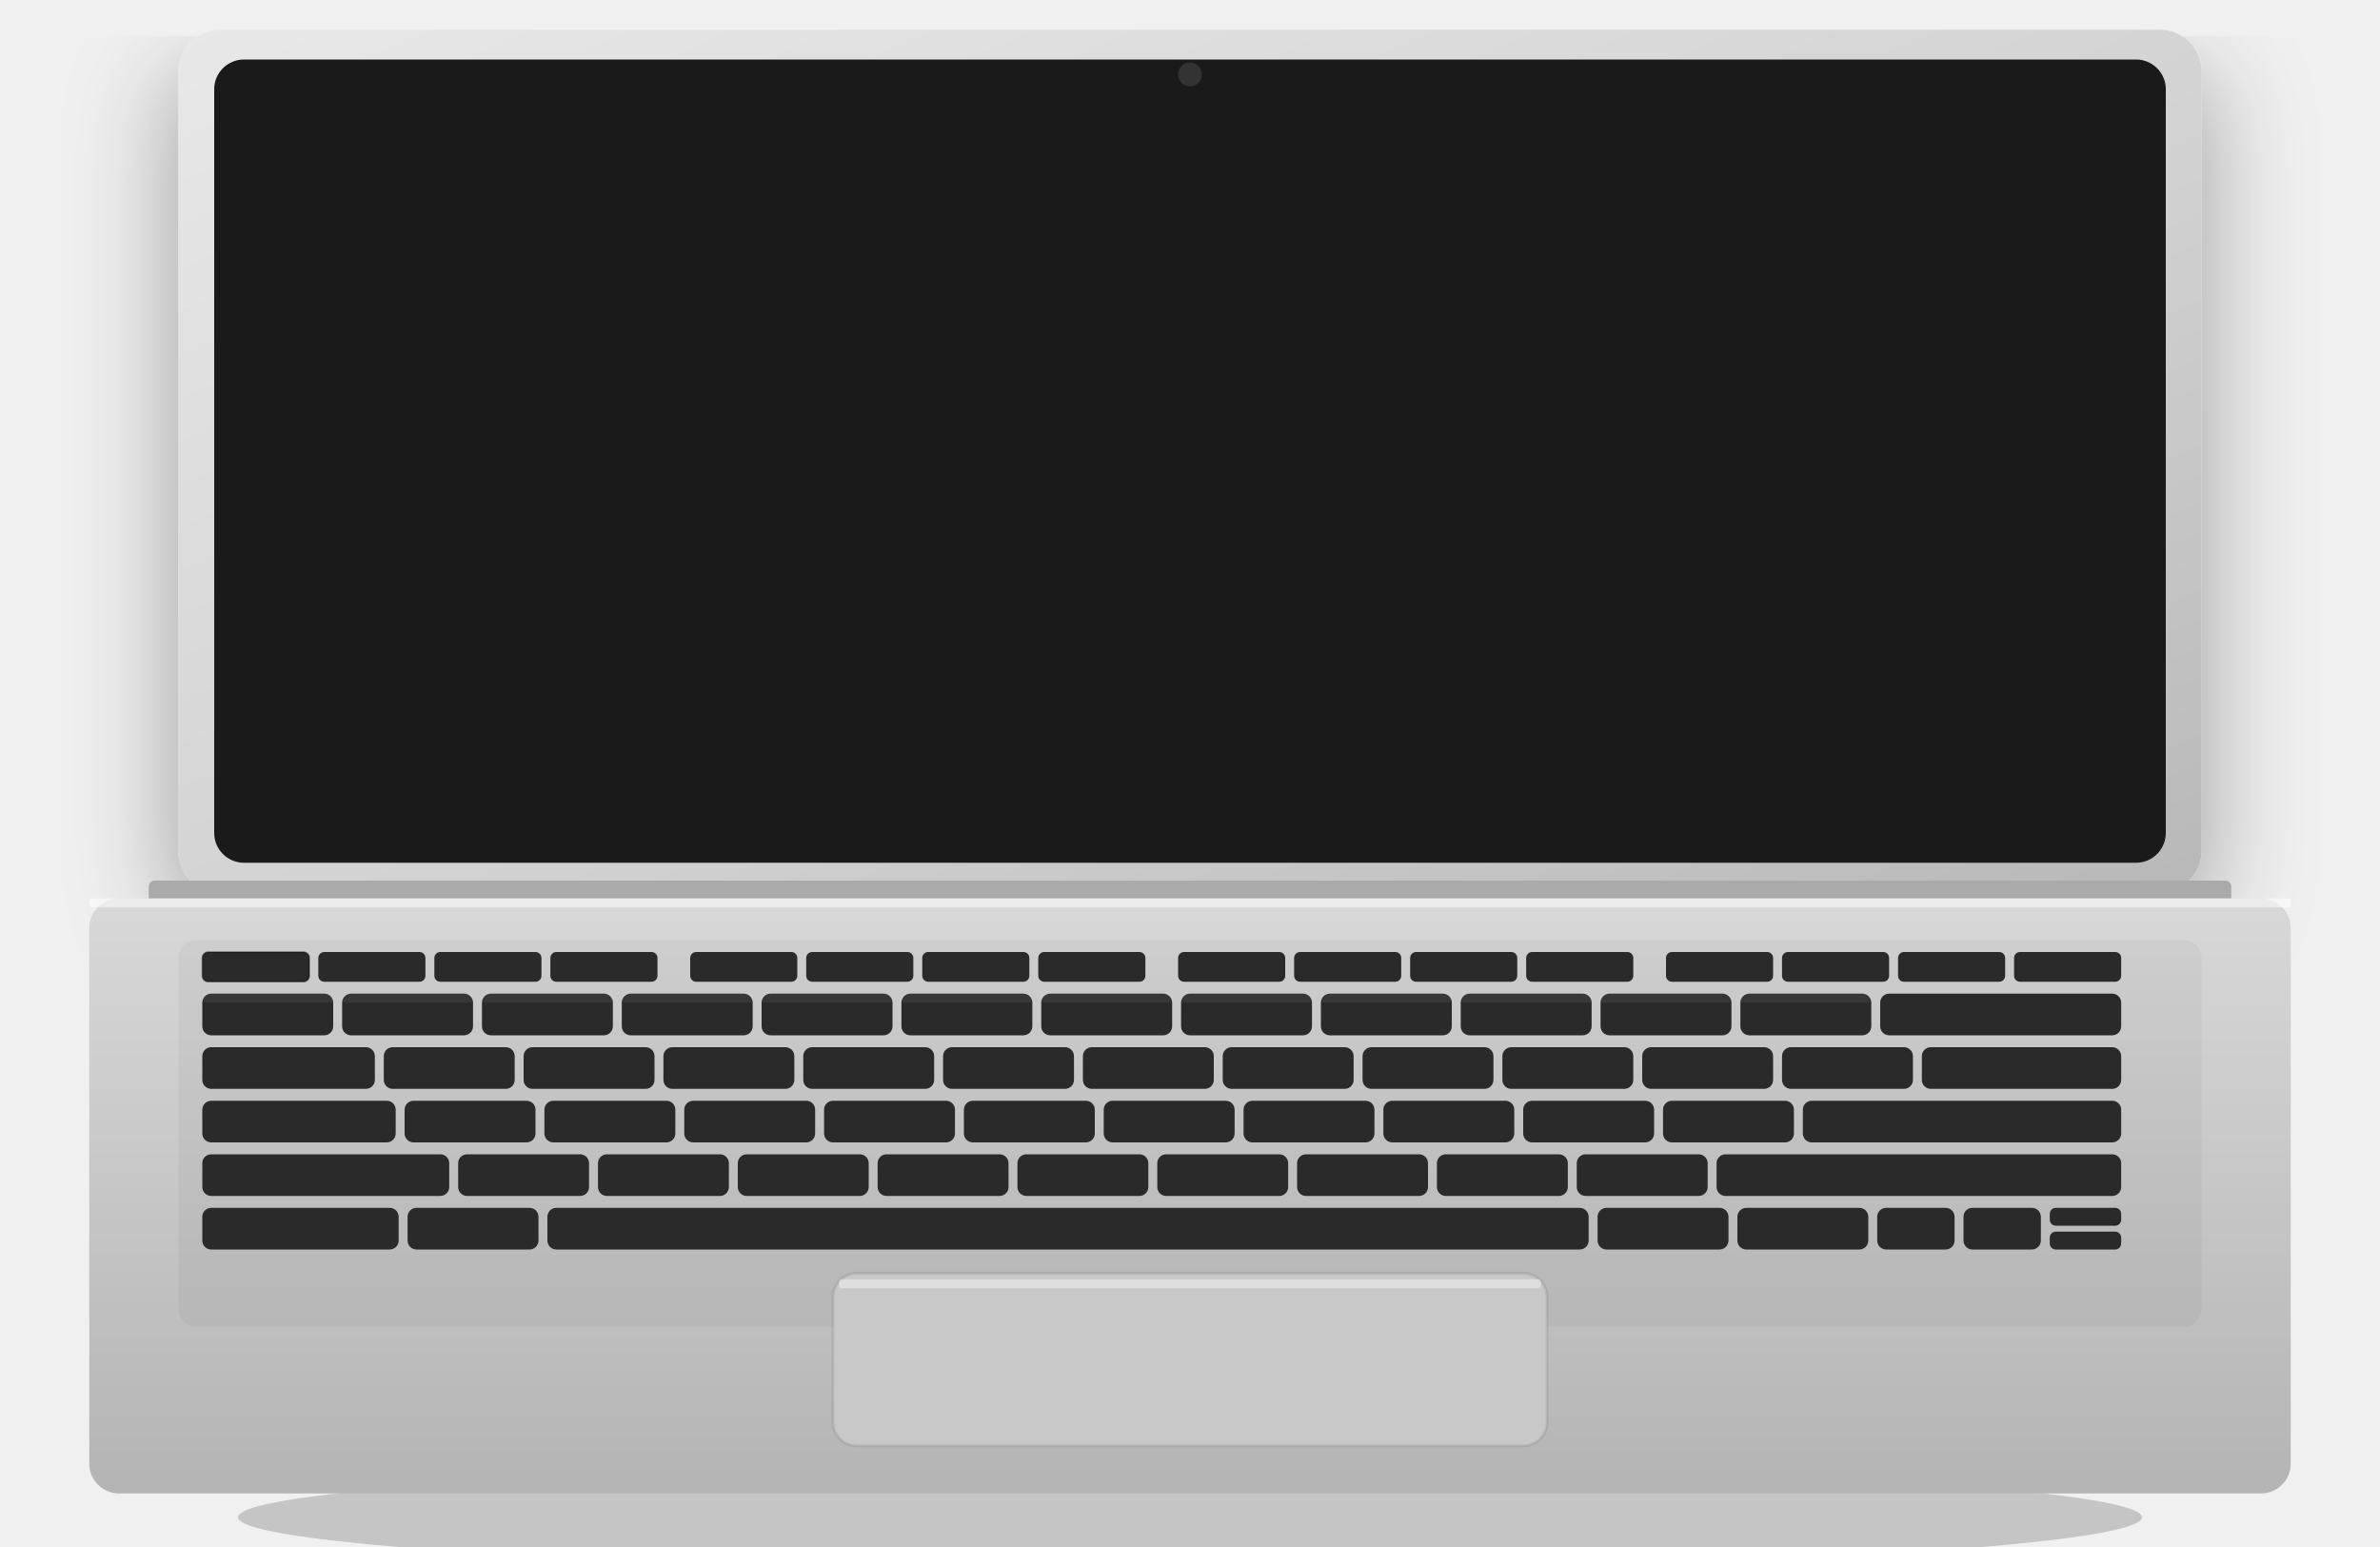
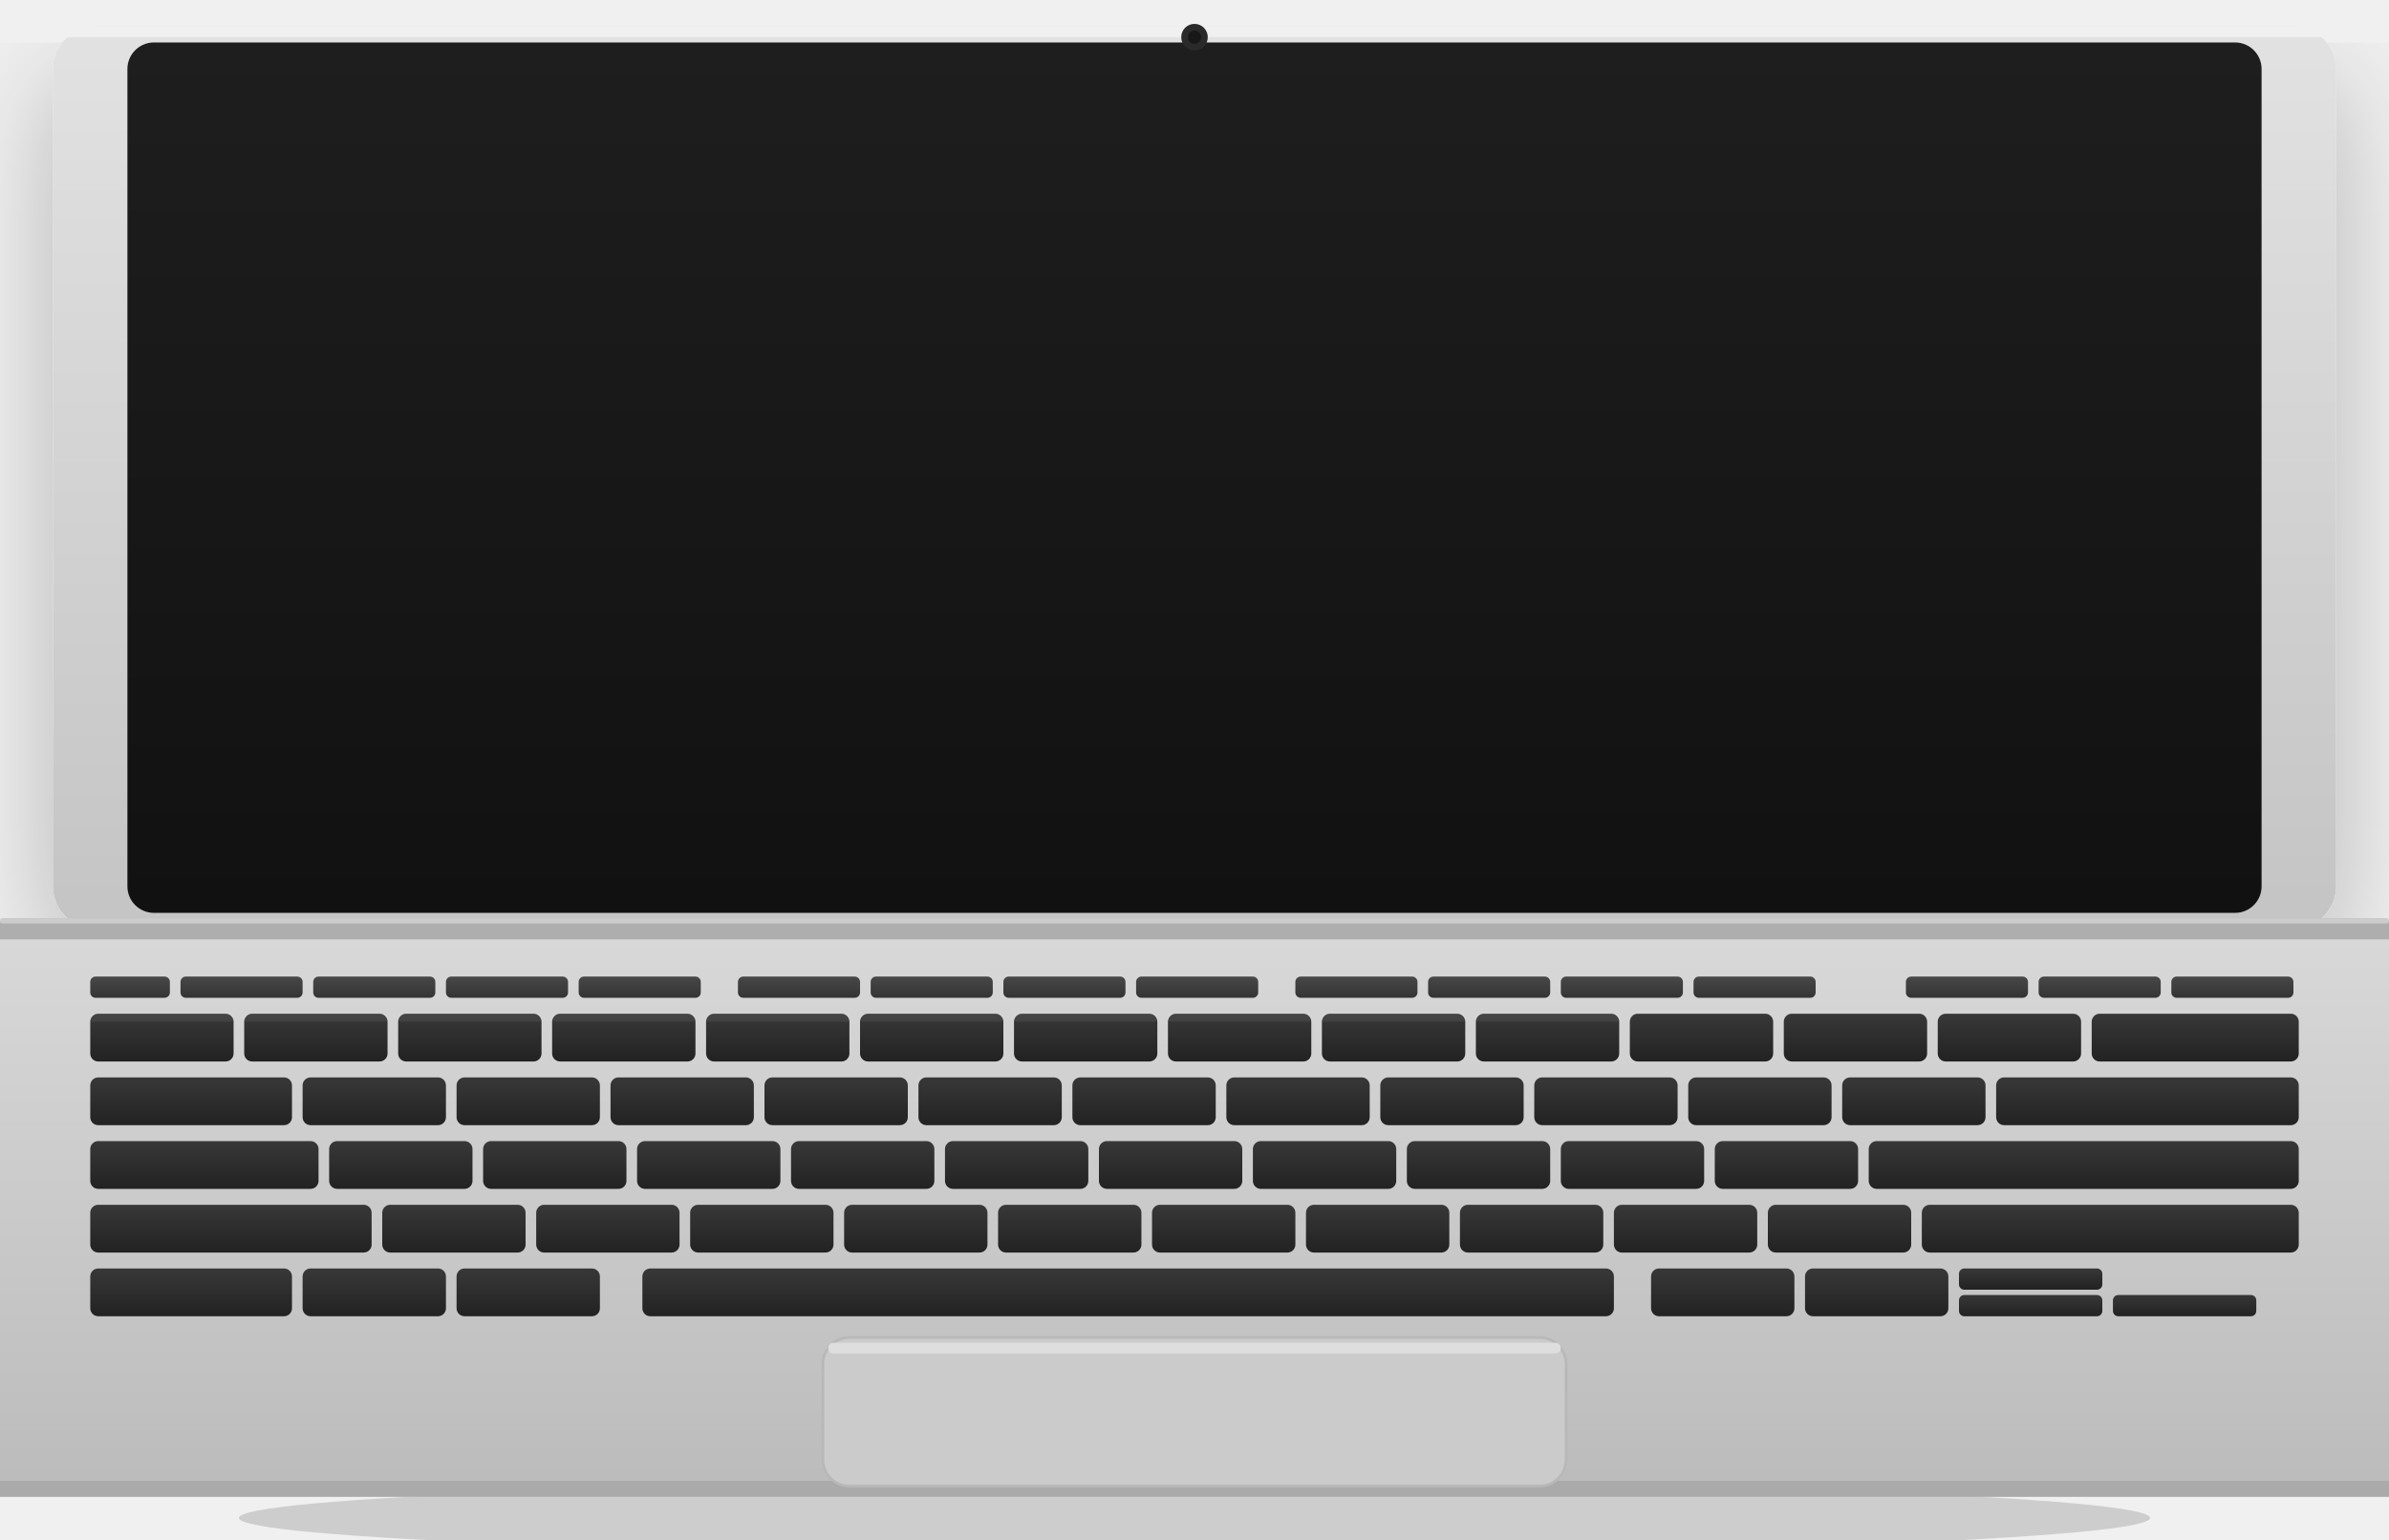
- <svg xmlns="http://www.w3.org/2000/svg" viewBox="0 0 800 520">
+ <svg xmlns="http://www.w3.org/2000/svg" viewBox="0 0 900 580" fill="none">
  <defs>
-     <linearGradient id="lid" x1="0%" y1="0%" x2="100%" y2="100%">
-       <stop offset="0%" stop-color="#e8e8e8" />
-       <stop offset="60%" stop-color="#d0d0d0" />
-       <stop offset="100%" stop-color="#b8b8b8" />
+     <linearGradient id="bdy" x1="0" y1="0" x2="0" y2="1">
+       <stop offset="0%" stop-color="#E2E2E2" />
+       <stop offset="100%" stop-color="#C4C4C4" />
    </linearGradient>
-     <linearGradient id="base" x1="0%" y1="0%" x2="0%" y2="100%">
-       <stop offset="0%" stop-color="#d8d8d8" />
-       <stop offset="100%" stop-color="#b4b4b4" />
+     <linearGradient id="bdy2" x1="0" y1="0" x2="0" y2="1">
+       <stop offset="0%" stop-color="#D8D8D8" />
+       <stop offset="100%" stop-color="#BBBBBB" />
    </linearGradient>
-     <linearGradient id="scr" x1="0%" y1="0%" x2="0%" y2="100%">
-       <stop offset="0%" stop-color="#1a1a2e" />
-       <stop offset="100%" stop-color="#0f0f1a" />
+     <linearGradient id="bezel" x1="0" y1="0" x2="0" y2="1">
+       <stop offset="0%" stop-color="#1E1E1E" />
+       <stop offset="100%" stop-color="#111111" />
    </linearGradient>
-     <filter id="sh">
-       <feDropShadow dx="0" dy="12" stdDeviation="18" flood-color="rgba(0,0,0,0.35)" />
+     <linearGradient id="key" x1="0" y1="0" x2="0" y2="1">
+       <stop offset="0%" stop-color="#383838" />
+       <stop offset="100%" stop-color="#222222" />
+     </linearGradient>
+     <filter id="dropshadow" x="-10%" y="-5%" width="120%" height="130%">
+       <feDropShadow dx="0" dy="16" stdDeviation="24" flood-color="#00000040" />
    </filter>
+     <clipPath id="screen-clip">
+       <rect x="62" y="22" width="776" height="310" rx="5" />
+     </clipPath>
  </defs>
-   <ellipse cx="400" cy="510" rx="320" ry="18" fill="rgba(0,0,0,0.18)" />
-   <rect x="60" y="10" width="680" height="290" rx="14" ry="14" fill="url(#lid)" filter="url(#sh)" />
-   <rect x="72" y="20" width="656" height="270" rx="10" ry="10" fill="#1a1a1a" />
-   <rect x="85" y="30" width="630" height="250" rx="6" ry="6" fill="white" opacity="0" />
-   <circle cx="400" cy="25" r="4" fill="#333" />
-   <rect x="50" y="296" width="700" height="8" rx="2" fill="#aaa" />
-   <rect x="30" y="302" width="740" height="200" rx="10" ry="10" fill="url(#base)" />
-   <rect x="30" y="302" width="740" height="3" rx="1" fill="rgba(255,255,255,0.5)" />
-   <rect x="60" y="316" width="680" height="130" rx="6" fill="rgba(0,0,0,0.04)" />
-   <g fill="#2a2a2a">
-     <rect x="68" y="320" width="36" height="10" rx="2" />
-     <rect x="107" y="320" width="36" height="10" rx="2" />
-     <rect x="146" y="320" width="36" height="10" rx="2" />
-     <rect x="185" y="320" width="36" height="10" rx="2" />
-     <rect x="232" y="320" width="36" height="10" rx="2" />
-     <rect x="271" y="320" width="36" height="10" rx="2" />
-     <rect x="310" y="320" width="36" height="10" rx="2" />
-     <rect x="349" y="320" width="36" height="10" rx="2" />
-     <rect x="396" y="320" width="36" height="10" rx="2" />
-     <rect x="435" y="320" width="36" height="10" rx="2" />
-     <rect x="474" y="320" width="36" height="10" rx="2" />
-     <rect x="513" y="320" width="36" height="10" rx="2" />
-     <rect x="560" y="320" width="36" height="10" rx="2" />
-     <rect x="599" y="320" width="36" height="10" rx="2" />
-     <rect x="638" y="320" width="36" height="10" rx="2" />
-     <rect x="677" y="320" width="36" height="10" rx="2" />
-     <rect x="68" y="334" width="44" height="14" rx="3" />
-     <rect x="115" y="334" width="44" height="14" rx="3" />
-     <rect x="162" y="334" width="44" height="14" rx="3" />
-     <rect x="209" y="334" width="44" height="14" rx="3" />
-     <rect x="256" y="334" width="44" height="14" rx="3" />
-     <rect x="303" y="334" width="44" height="14" rx="3" />
-     <rect x="350" y="334" width="44" height="14" rx="3" />
-     <rect x="397" y="334" width="44" height="14" rx="3" />
-     <rect x="444" y="334" width="44" height="14" rx="3" />
-     <rect x="491" y="334" width="44" height="14" rx="3" />
-     <rect x="538" y="334" width="44" height="14" rx="3" />
-     <rect x="585" y="334" width="44" height="14" rx="3" />
-     <rect x="632" y="334" width="81" height="14" rx="3" />
-     <rect x="68" y="352" width="58" height="14" rx="3" />
-     <rect x="129" y="352" width="44" height="14" rx="3" />
-     <rect x="176" y="352" width="44" height="14" rx="3" />
-     <rect x="223" y="352" width="44" height="14" rx="3" />
-     <rect x="270" y="352" width="44" height="14" rx="3" />
-     <rect x="317" y="352" width="44" height="14" rx="3" />
-     <rect x="364" y="352" width="44" height="14" rx="3" />
-     <rect x="411" y="352" width="44" height="14" rx="3" />
-     <rect x="458" y="352" width="44" height="14" rx="3" />
-     <rect x="505" y="352" width="44" height="14" rx="3" />
-     <rect x="552" y="352" width="44" height="14" rx="3" />
-     <rect x="599" y="352" width="44" height="14" rx="3" />
-     <rect x="646" y="352" width="67" height="14" rx="3" />
-     <rect x="68" y="370" width="65" height="14" rx="3" />
-     <rect x="136" y="370" width="44" height="14" rx="3" />
-     <rect x="183" y="370" width="44" height="14" rx="3" />
-     <rect x="230" y="370" width="44" height="14" rx="3" />
-     <rect x="277" y="370" width="44" height="14" rx="3" />
-     <rect x="324" y="370" width="44" height="14" rx="3" />
-     <rect x="371" y="370" width="44" height="14" rx="3" />
-     <rect x="418" y="370" width="44" height="14" rx="3" />
-     <rect x="465" y="370" width="44" height="14" rx="3" />
-     <rect x="512" y="370" width="44" height="14" rx="3" />
-     <rect x="559" y="370" width="44" height="14" rx="3" />
-     <rect x="606" y="370" width="107" height="14" rx="3" />
-     <rect x="68" y="388" width="83" height="14" rx="3" />
-     <rect x="154" y="388" width="44" height="14" rx="3" />
-     <rect x="201" y="388" width="44" height="14" rx="3" />
-     <rect x="248" y="388" width="44" height="14" rx="3" />
-     <rect x="295" y="388" width="44" height="14" rx="3" />
-     <rect x="342" y="388" width="44" height="14" rx="3" />
-     <rect x="389" y="388" width="44" height="14" rx="3" />
-     <rect x="436" y="388" width="44" height="14" rx="3" />
-     <rect x="483" y="388" width="44" height="14" rx="3" />
-     <rect x="530" y="388" width="44" height="14" rx="3" />
-     <rect x="577" y="388" width="136" height="14" rx="3" />
-     <rect x="68" y="406" width="66" height="14" rx="3" />
-     <rect x="137" y="406" width="44" height="14" rx="3" />
-     <rect x="184" y="406" width="350" height="14" rx="3" />
-     <rect x="537" y="406" width="44" height="14" rx="3" />
-     <rect x="584" y="406" width="44" height="14" rx="3" />
-     <rect x="631" y="406" width="26" height="14" rx="3" />
-     <rect x="660" y="406" width="26" height="14" rx="3" />
-     <rect x="689" y="406" width="24" height="6" rx="2" />
-     <rect x="689" y="414" width="24" height="6" rx="2" />
-     <rect x="68" y="320" width="36" height="10" rx="2" fill="none" stroke="rgba(0,0,0,0.4)" stroke-width="0.5" />
+   <ellipse cx="450" cy="572" rx="360" ry="14" fill="#00000025" />
+   <rect x="20" y="10" width="860" height="340" rx="16" fill="url(#bdy)" filter="url(#dropshadow)" />
+   <rect x="20" y="10" width="860" height="4" rx="2" fill="#F0F0F0" />
+   <rect x="48" y="16" width="804" height="328" rx="10" fill="url(#bezel)" />
+   <rect x="62" y="22" width="776" height="310" rx="5" fill="white" opacity="0" />
+   <circle cx="450" cy="14" r="5" fill="#2A2A2A" />
+   <circle cx="450" cy="14" r="2.5" fill="#181818" />
+   <rect x="0" y="346" width="900" height="10" rx="2" fill="#AEAEAE" />
+   <rect x="0" y="346" width="900" height="2" rx="1" fill="#CCCCCC" />
+   <rect x="0" y="354" width="900" height="210" rx="0 0 14 14" fill="url(#bdy2)" />
+   <rect x="0" y="558" width="900" height="6" rx="0 0 14 14" fill="#AAAAAA" />
+   <g fill="url(#key)" opacity="0.9">
+     <rect x="34" y="368" width="30" height="8" rx="2" />
+     <rect x="68" y="368" width="46" height="8" rx="2" />
+     <rect x="118" y="368" width="46" height="8" rx="2" />
+     <rect x="168" y="368" width="46" height="8" rx="2" />
+     <rect x="218" y="368" width="46" height="8" rx="2" />
+     <rect x="278" y="368" width="46" height="8" rx="2" />
+     <rect x="328" y="368" width="46" height="8" rx="2" />
+     <rect x="378" y="368" width="46" height="8" rx="2" />
+     <rect x="428" y="368" width="46" height="8" rx="2" />
+     <rect x="488" y="368" width="46" height="8" rx="2" />
+     <rect x="538" y="368" width="46" height="8" rx="2" />
+     <rect x="588" y="368" width="46" height="8" rx="2" />
+     <rect x="638" y="368" width="46" height="8" rx="2" />
+     <rect x="718" y="368" width="46" height="8" rx="2" />
+     <rect x="768" y="368" width="46" height="8" rx="2" />
+     <rect x="818" y="368" width="46" height="8" rx="2" />
  </g>
-   <g fill="rgba(255,255,255,0.06)">
-     <rect x="68" y="334" width="44" height="3" rx="1" />
-     <rect x="115" y="334" width="44" height="3" rx="1" />
-     <rect x="162" y="334" width="44" height="3" rx="1" />
-     <rect x="209" y="334" width="44" height="3" rx="1" />
-     <rect x="256" y="334" width="44" height="3" rx="1" />
-     <rect x="303" y="334" width="44" height="3" rx="1" />
-     <rect x="350" y="334" width="44" height="3" rx="1" />
-     <rect x="397" y="334" width="44" height="3" rx="1" />
-     <rect x="444" y="334" width="44" height="3" rx="1" />
-     <rect x="491" y="334" width="44" height="3" rx="1" />
-     <rect x="538" y="334" width="44" height="3" rx="1" />
-     <rect x="585" y="334" width="44" height="3" rx="1" />
+   <g fill="url(#key)">
+     <rect x="34" y="382" width="54" height="18" rx="3" />
+     <rect x="92" y="382" width="54" height="18" rx="3" />
+     <rect x="150" y="382" width="54" height="18" rx="3" />
+     <rect x="208" y="382" width="54" height="18" rx="3" />
+     <rect x="266" y="382" width="54" height="18" rx="3" />
+     <rect x="324" y="382" width="54" height="18" rx="3" />
+     <rect x="382" y="382" width="54" height="18" rx="3" />
+     <rect x="440" y="382" width="54" height="18" rx="3" />
+     <rect x="498" y="382" width="54" height="18" rx="3" />
+     <rect x="556" y="382" width="54" height="18" rx="3" />
+     <rect x="614" y="382" width="54" height="18" rx="3" />
+     <rect x="672" y="382" width="54" height="18" rx="3" />
+     <rect x="730" y="382" width="54" height="18" rx="3" />
+     <rect x="788" y="382" width="78" height="18" rx="3" />
  </g>
-   <rect x="280" y="428" width="240" height="58" rx="8" fill="#c8c8c8" stroke="rgba(0,0,0,0.08)" stroke-width="1" />
-   <rect x="282" y="430" width="236" height="3" rx="1" fill="rgba(255,255,255,0.4)" />
+   <g fill="url(#key)">
+     <rect x="34" y="406" width="76" height="18" rx="3" />
+     <rect x="114" y="406" width="54" height="18" rx="3" />
+     <rect x="172" y="406" width="54" height="18" rx="3" />
+     <rect x="230" y="406" width="54" height="18" rx="3" />
+     <rect x="288" y="406" width="54" height="18" rx="3" />
+     <rect x="346" y="406" width="54" height="18" rx="3" />
+     <rect x="404" y="406" width="54" height="18" rx="3" />
+     <rect x="462" y="406" width="54" height="18" rx="3" />
+     <rect x="520" y="406" width="54" height="18" rx="3" />
+     <rect x="578" y="406" width="54" height="18" rx="3" />
+     <rect x="636" y="406" width="54" height="18" rx="3" />
+     <rect x="694" y="406" width="54" height="18" rx="3" />
+     <rect x="752" y="406" width="114" height="18" rx="3" />
+   </g>
+   <g fill="url(#key)">
+     <rect x="34" y="430" width="86" height="18" rx="3" />
+     <rect x="124" y="430" width="54" height="18" rx="3" />
+     <rect x="182" y="430" width="54" height="18" rx="3" />
+     <rect x="240" y="430" width="54" height="18" rx="3" />
+     <rect x="298" y="430" width="54" height="18" rx="3" />
+     <rect x="356" y="430" width="54" height="18" rx="3" />
+     <rect x="414" y="430" width="54" height="18" rx="3" />
+     <rect x="472" y="430" width="54" height="18" rx="3" />
+     <rect x="530" y="430" width="54" height="18" rx="3" />
+     <rect x="588" y="430" width="54" height="18" rx="3" />
+     <rect x="646" y="430" width="54" height="18" rx="3" />
+     <rect x="704" y="430" width="162" height="18" rx="3" />
+   </g>
+   <g fill="url(#key)">
+     <rect x="34" y="454" width="106" height="18" rx="3" />
+     <rect x="144" y="454" width="54" height="18" rx="3" />
+     <rect x="202" y="454" width="54" height="18" rx="3" />
+     <rect x="260" y="454" width="54" height="18" rx="3" />
+     <rect x="318" y="454" width="54" height="18" rx="3" />
+     <rect x="376" y="454" width="54" height="18" rx="3" />
+     <rect x="434" y="454" width="54" height="18" rx="3" />
+     <rect x="492" y="454" width="54" height="18" rx="3" />
+     <rect x="550" y="454" width="54" height="18" rx="3" />
+     <rect x="608" y="454" width="54" height="18" rx="3" />
+     <rect x="666" y="454" width="54" height="18" rx="3" />
+     <rect x="724" y="454" width="142" height="18" rx="3" />
+   </g>
+   <g fill="url(#key)">
+     <rect x="34" y="478" width="76" height="18" rx="3" />
+     <rect x="114" y="478" width="54" height="18" rx="3" />
+     <rect x="172" y="478" width="54" height="18" rx="3" />
+     <rect x="242" y="478" width="366" height="18" rx="3" />
+     <rect x="622" y="478" width="54" height="18" rx="3" />
+     <rect x="680" y="478" width="54" height="18" rx="3" />
+     <rect x="738" y="478" width="54" height="8" rx="2" />
+     <rect x="796" y="488" width="54" height="8" rx="2" />
+     <rect x="738" y="488" width="54" height="8" rx="2" />
+   </g>
+   <g fill="white" opacity="0.07">
+     <rect x="34" y="382" width="54" height="3" rx="1" />
+     <rect x="92" y="382" width="54" height="3" rx="1" />
+     <rect x="150" y="382" width="54" height="3" rx="1" />
+     <rect x="208" y="382" width="54" height="3" rx="1" />
+     <rect x="266" y="382" width="54" height="3" rx="1" />
+     <rect x="324" y="382" width="54" height="3" rx="1" />
+     <rect x="382" y="382" width="54" height="3" rx="1" />
+     <rect x="440" y="382" width="54" height="3" rx="1" />
+     <rect x="498" y="382" width="54" height="3" rx="1" />
+     <rect x="556" y="382" width="54" height="3" rx="1" />
+   </g>
+   <rect x="310" y="504" width="280" height="56" rx="10" fill="#CBCBCB" stroke="#B8B8B8" stroke-width="1" />
+   <rect x="312" y="506" width="276" height="4" rx="2" fill="#DEDEDE" />
</svg>
